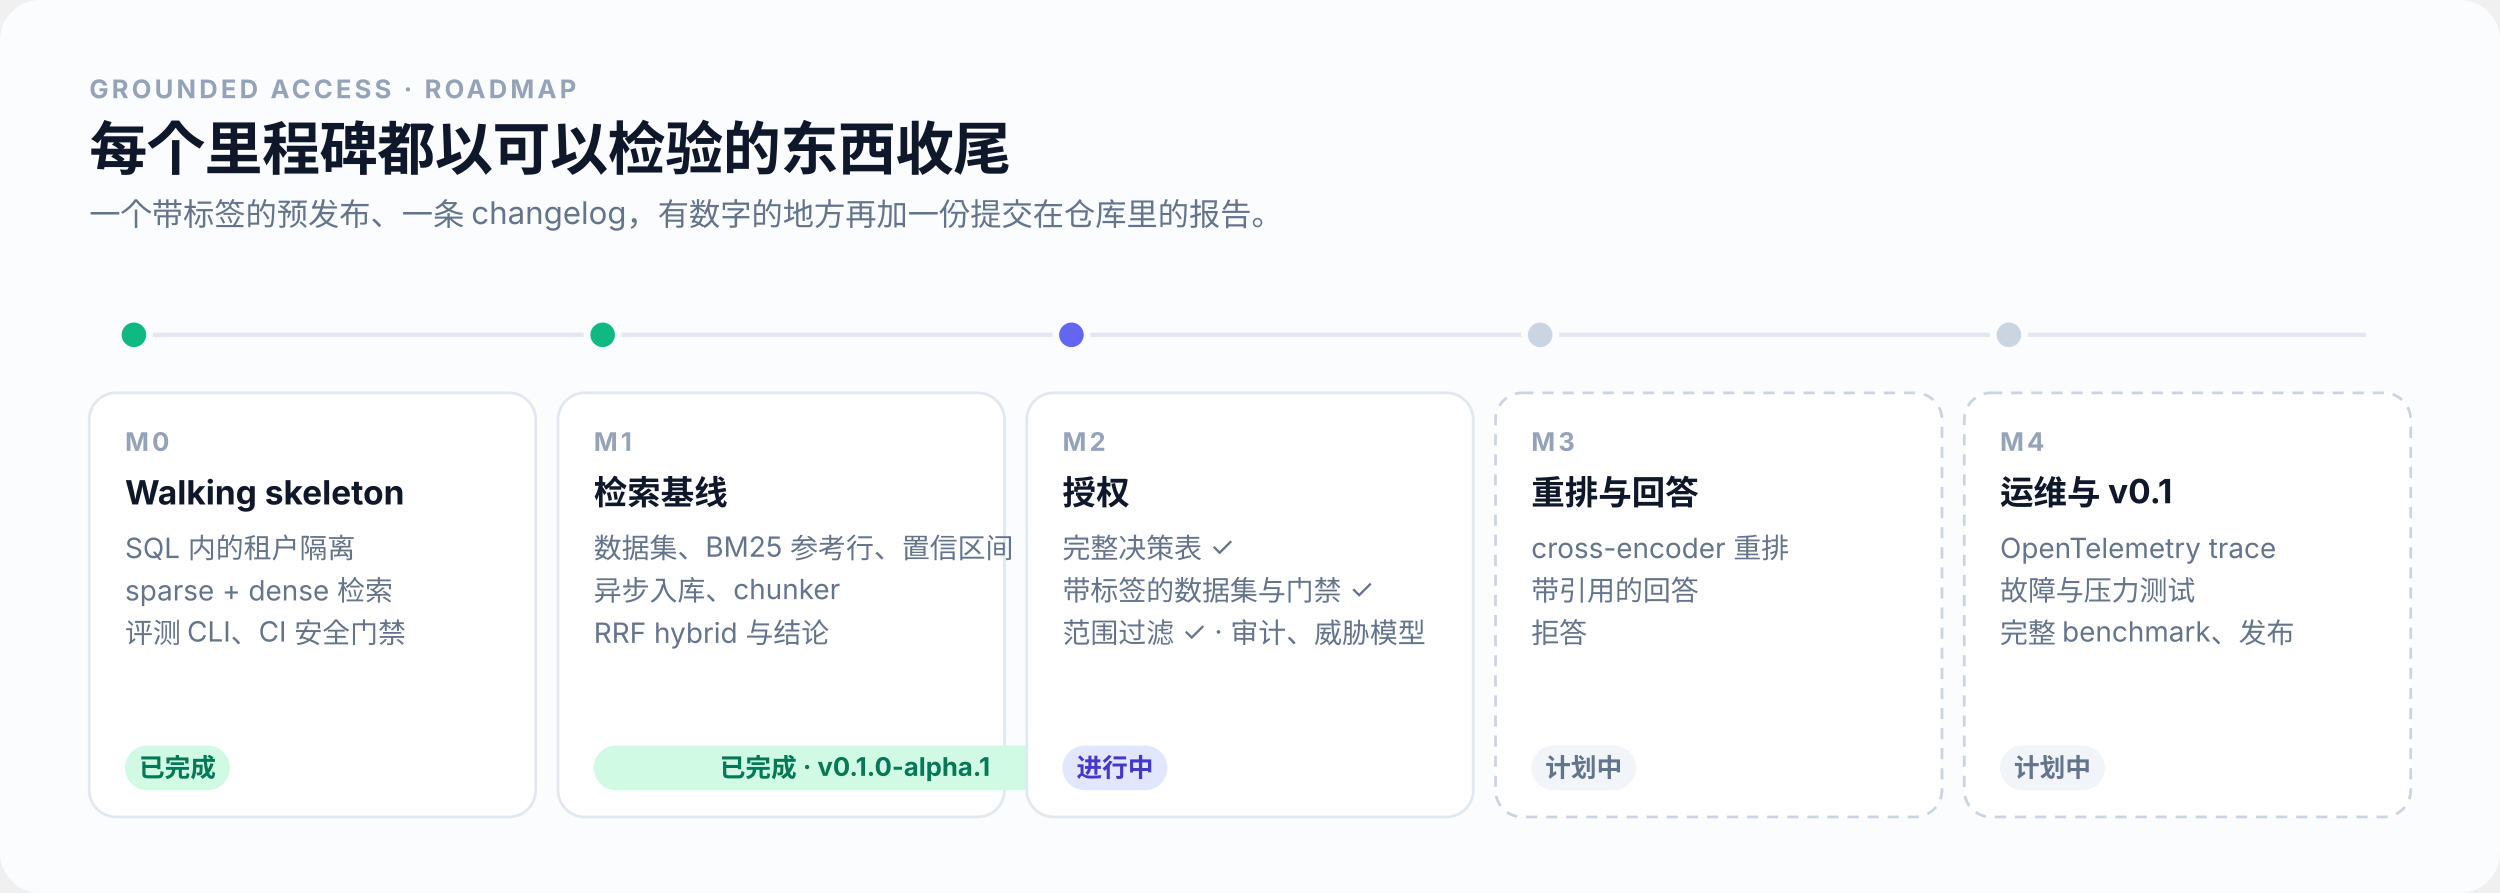
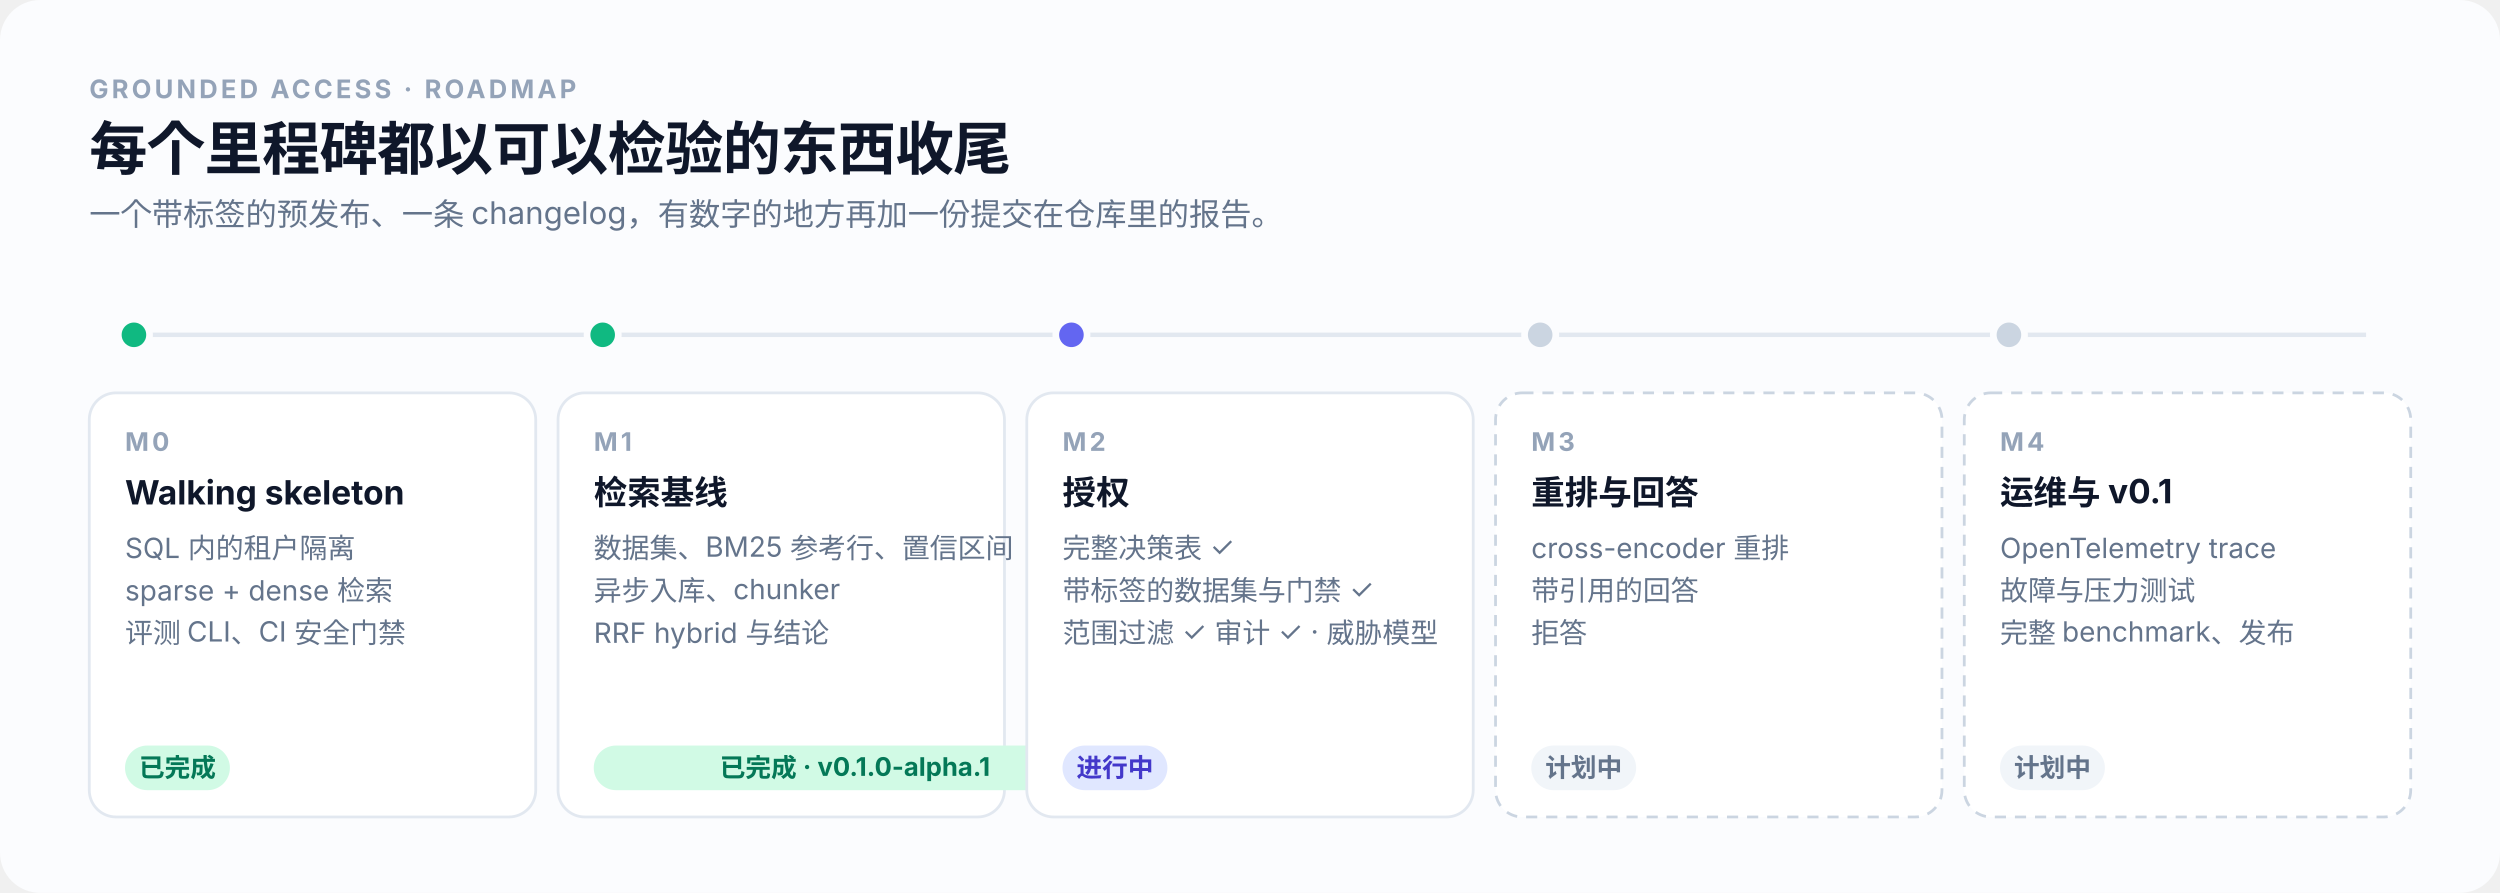
<svg xmlns="http://www.w3.org/2000/svg" viewBox="0 0 1120 400" width="1120" height="400" role="img" aria-labelledby="ttl dsc" style="max-width:100%;height:auto">
  <defs>
    <marker id="ar" viewBox="0 0 10 10" refX="9" refY="5" markerWidth="7" markerHeight="7" orient="auto-start-reverse">
      <path class="mk" d="M0 0 L10 5 L0 10 z" />
    </marker>
    <marker id="ar-v" viewBox="0 0 10 10" refX="9" refY="5" markerWidth="7" markerHeight="7" orient="auto-start-reverse">
      <path class="mk-v" d="M0 0 L10 5 L0 10 z" />
    </marker>
  </defs>
  <style>
    text{font-family:-apple-system,BlinkMacSystemFont,"Segoe UI","PingFang SC","Hiragino Sans GB","Microsoft YaHei",Inter,Roboto,sans-serif;}
    .bg{fill:#FBFCFE}
    .kicker{font-size:11.5px;font-weight:700;fill:#94A3B8;letter-spacing:1.4px}
    .title{font-size:26px;font-weight:700;fill:#0F172A;letter-spacing:-.2px}
    .sub{font-size:14px;fill:#64748B}
    .lbl{font-size:15px;font-weight:650;fill:#0F172A}
    .lbl-sm{font-size:13.5px;font-weight:650;fill:#0F172A}
    .txt{font-size:12.5px;fill:#64748B}
    .txt-d{font-size:12.5px;fill:#334155}
    .foot{font-size:12.5px;fill:#64748B}
    .mono{font-family:ui-monospace,SFMono-Regular,Menlo,Consolas,monospace;font-size:12px;font-weight:500;fill:#334155}
    .code{font-family:ui-monospace,SFMono-Regular,Menlo,Consolas,monospace;font-size:12.5px;fill:#E2E8F0}
    .codek{font-family:ui-monospace,SFMono-Regular,Menlo,Consolas,monospace;font-size:12.5px;fill:#7DD3FC}
    .num{font-size:13px;font-weight:650;fill:#0F172A}
    .big{font-size:30px;font-weight:700;fill:#0F172A}
    .bigok{font-size:30px;font-weight:700;fill:#059669}
    .card{fill:#FFFFFF;stroke:#E2E8F0;stroke-width:1.25}
    .dash{fill:#FFFFFF;stroke:#CBD5E1;stroke-width:1.25;stroke-dasharray:5 4}
    .group{fill:#F1F5F9;fill-opacity:.55;stroke:#E2E8F0;stroke-width:1.25}
    .blue{fill:#EFF6FF;stroke:#BFDBFE;stroke-width:1.25}
    .teal{fill:#F0FDFA;stroke:#99F6E4;stroke-width:1.25}
    .violet{fill:#F5F3FF;stroke:#DDD6FE;stroke-width:1.25}
    .amber{fill:#FFFBEB;stroke:#FDE68A;stroke-width:1.25}
    .rose{fill:#FFF1F2;stroke:#FECDD3;stroke-width:1.25}
    .green{fill:#ECFDF5;stroke:#A7F3D0;stroke-width:1.25}
    .dark{fill:#0F172A}
    .ln{stroke:#94A3B8;stroke-width:1.5;fill:none}
    .ln-v{stroke:#6366F1;stroke-width:1.75;fill:none}
    .mk{fill:#94A3B8}.mk-v{fill:#6366F1}
    .bar-s{fill:#38BDF8}.bar-d{fill:#6366F1}.bar-h{fill:#A78BFA}.bar-r{fill:#CBD5E1}
    .axis{stroke:#E2E8F0;stroke-width:1}
    .whisk{stroke:#0F172A;stroke-width:1.5}
    .pill-ok{fill:#D1FAE5}.pill-ok-t{font-size:11.5px;font-weight:700;fill:#047857}
    .pill-now{fill:#E0E7FF}.pill-now-t{font-size:11.5px;font-weight:700;fill:#4338CA}
    .pill-next{fill:#F1F5F9}.pill-next-t{font-size:11.5px;font-weight:700;fill:#64748B}
  </style>
  <rect class="bg" width="1120" height="400" rx="18" />
  <text class="kicker" x="40" y="44">GROUNDED ACCESS · ROADMAP</text>
  <text class="title" x="40" y="76">每个里程碑都以可以检验的东西收尾</text>
  <text class="sub" x="40" y="101">一个带标签的预发布、一条 changelog，有数字的地方再加一份提交在仓库里的报告。</text>
  <line class="axis" x1="60" y1="150" x2="1060" y2="150" style="stroke-width:2" />
  <circle cx="60" cy="150" r="7" fill="#10B981" stroke="#FBFCFE" stroke-width="3" />
  <rect class="card" x="40" y="176" width="200" height="190" rx="12" />
  <text class="kicker" x="56" y="202">M0</text>
  <text class="lbl" x="56" y="226">Walking skeleton</text>
  <text class="txt" x="56" y="250">SQL 内的租户隔离</text>
  <text class="txt" x="56" y="269">sparse + dense 检索</text>
  <text class="txt" x="56" y="288">评测 CLI、CI 安全门禁</text>
  <rect class="pill-ok" x="56" y="334" width="47" height="20" rx="10" />
  <text class="pill-ok-t" x="79.5" y="348" text-anchor="middle">已完成</text>
  <circle cx="270" cy="150" r="7" fill="#10B981" stroke="#FBFCFE" stroke-width="3" />
  <rect class="card" x="250" y="176" width="200" height="190" rx="12" />
  <text class="kicker" x="266" y="202">M1</text>
  <text class="lbl" x="266" y="226">检索基线</text>
  <text class="txt" x="266" y="250">数据集、BM25 参考行、置信区间</text>
  <text class="txt" x="266" y="269">异步入库、chunker</text>
  <text class="txt" x="266" y="288">RRF hybrid 与结论</text>
  <rect class="pill-ok" x="266" y="334" width="234" height="20" rx="10" />
  <text class="pill-ok-t" x="383.0" y="348" text-anchor="middle">已完成 · v0.1.0-alpha.1</text>
  <circle cx="480" cy="150" r="7" fill="#6366F1" stroke="#FBFCFE" stroke-width="3" />
  <rect class="card" x="460" y="176" width="200" height="190" rx="12" />
  <text class="kicker" x="476" y="202">M2</text>
  <text class="lbl" x="476" y="226">授权</text>
  <text class="txt" x="476" y="250">完整决策表 ✓</text>
  <text class="txt" x="476" y="269">带标签的数据集与门禁 ✓</text>
-   <text class="txt" x="476" y="288">范围过滤 ✓ · 审计、威胁模型</text>
+   <text class="txt" x="476" y="288">范围过滤 ✓ 审计 ✓ · 威胁模型</text>
  <rect class="pill-now" x="476" y="334" width="47" height="20" rx="10" />
  <text class="pill-now-t" x="499.5" y="348" text-anchor="middle">进行中</text>
  <circle cx="690" cy="150" r="7" fill="#CBD5E1" stroke="#FBFCFE" stroke-width="3" />
  <rect class="dash" x="670" y="176" width="200" height="190" rx="12" />
  <text class="kicker" x="686" y="202">M3</text>
  <text class="lbl" x="686" y="226">重排与回答</text>
  <text class="txt" x="686" y="250">cross-encoder 重排</text>
  <text class="txt" x="686" y="269">带引用的回答</text>
  <text class="txt" x="686" y="288">拒答</text>
  <rect class="pill-next" x="686" y="334" width="47" height="20" rx="10" />
  <text class="pill-next-t" x="709.5" y="348" text-anchor="middle">计划中</text>
  <circle cx="900" cy="150" r="7" fill="#CBD5E1" stroke="#FBFCFE" stroke-width="3" />
  <rect class="dash" x="880" y="176" width="200" height="190" rx="12" />
  <text class="kicker" x="896" y="202">M4</text>
  <text class="lbl" x="896" y="226">运维与 v0.1</text>
  <text class="txt" x="896" y="250">OpenTelemetry trace</text>
  <text class="txt" x="896" y="269">故障与压力测试</text>
  <text class="txt" x="896" y="288">完整 benchmark、发布</text>
  <rect class="pill-next" x="896" y="334" width="47" height="20" rx="10" />
  <text class="pill-next-t" x="919.5" y="348" text-anchor="middle">计划中</text>
</svg>
